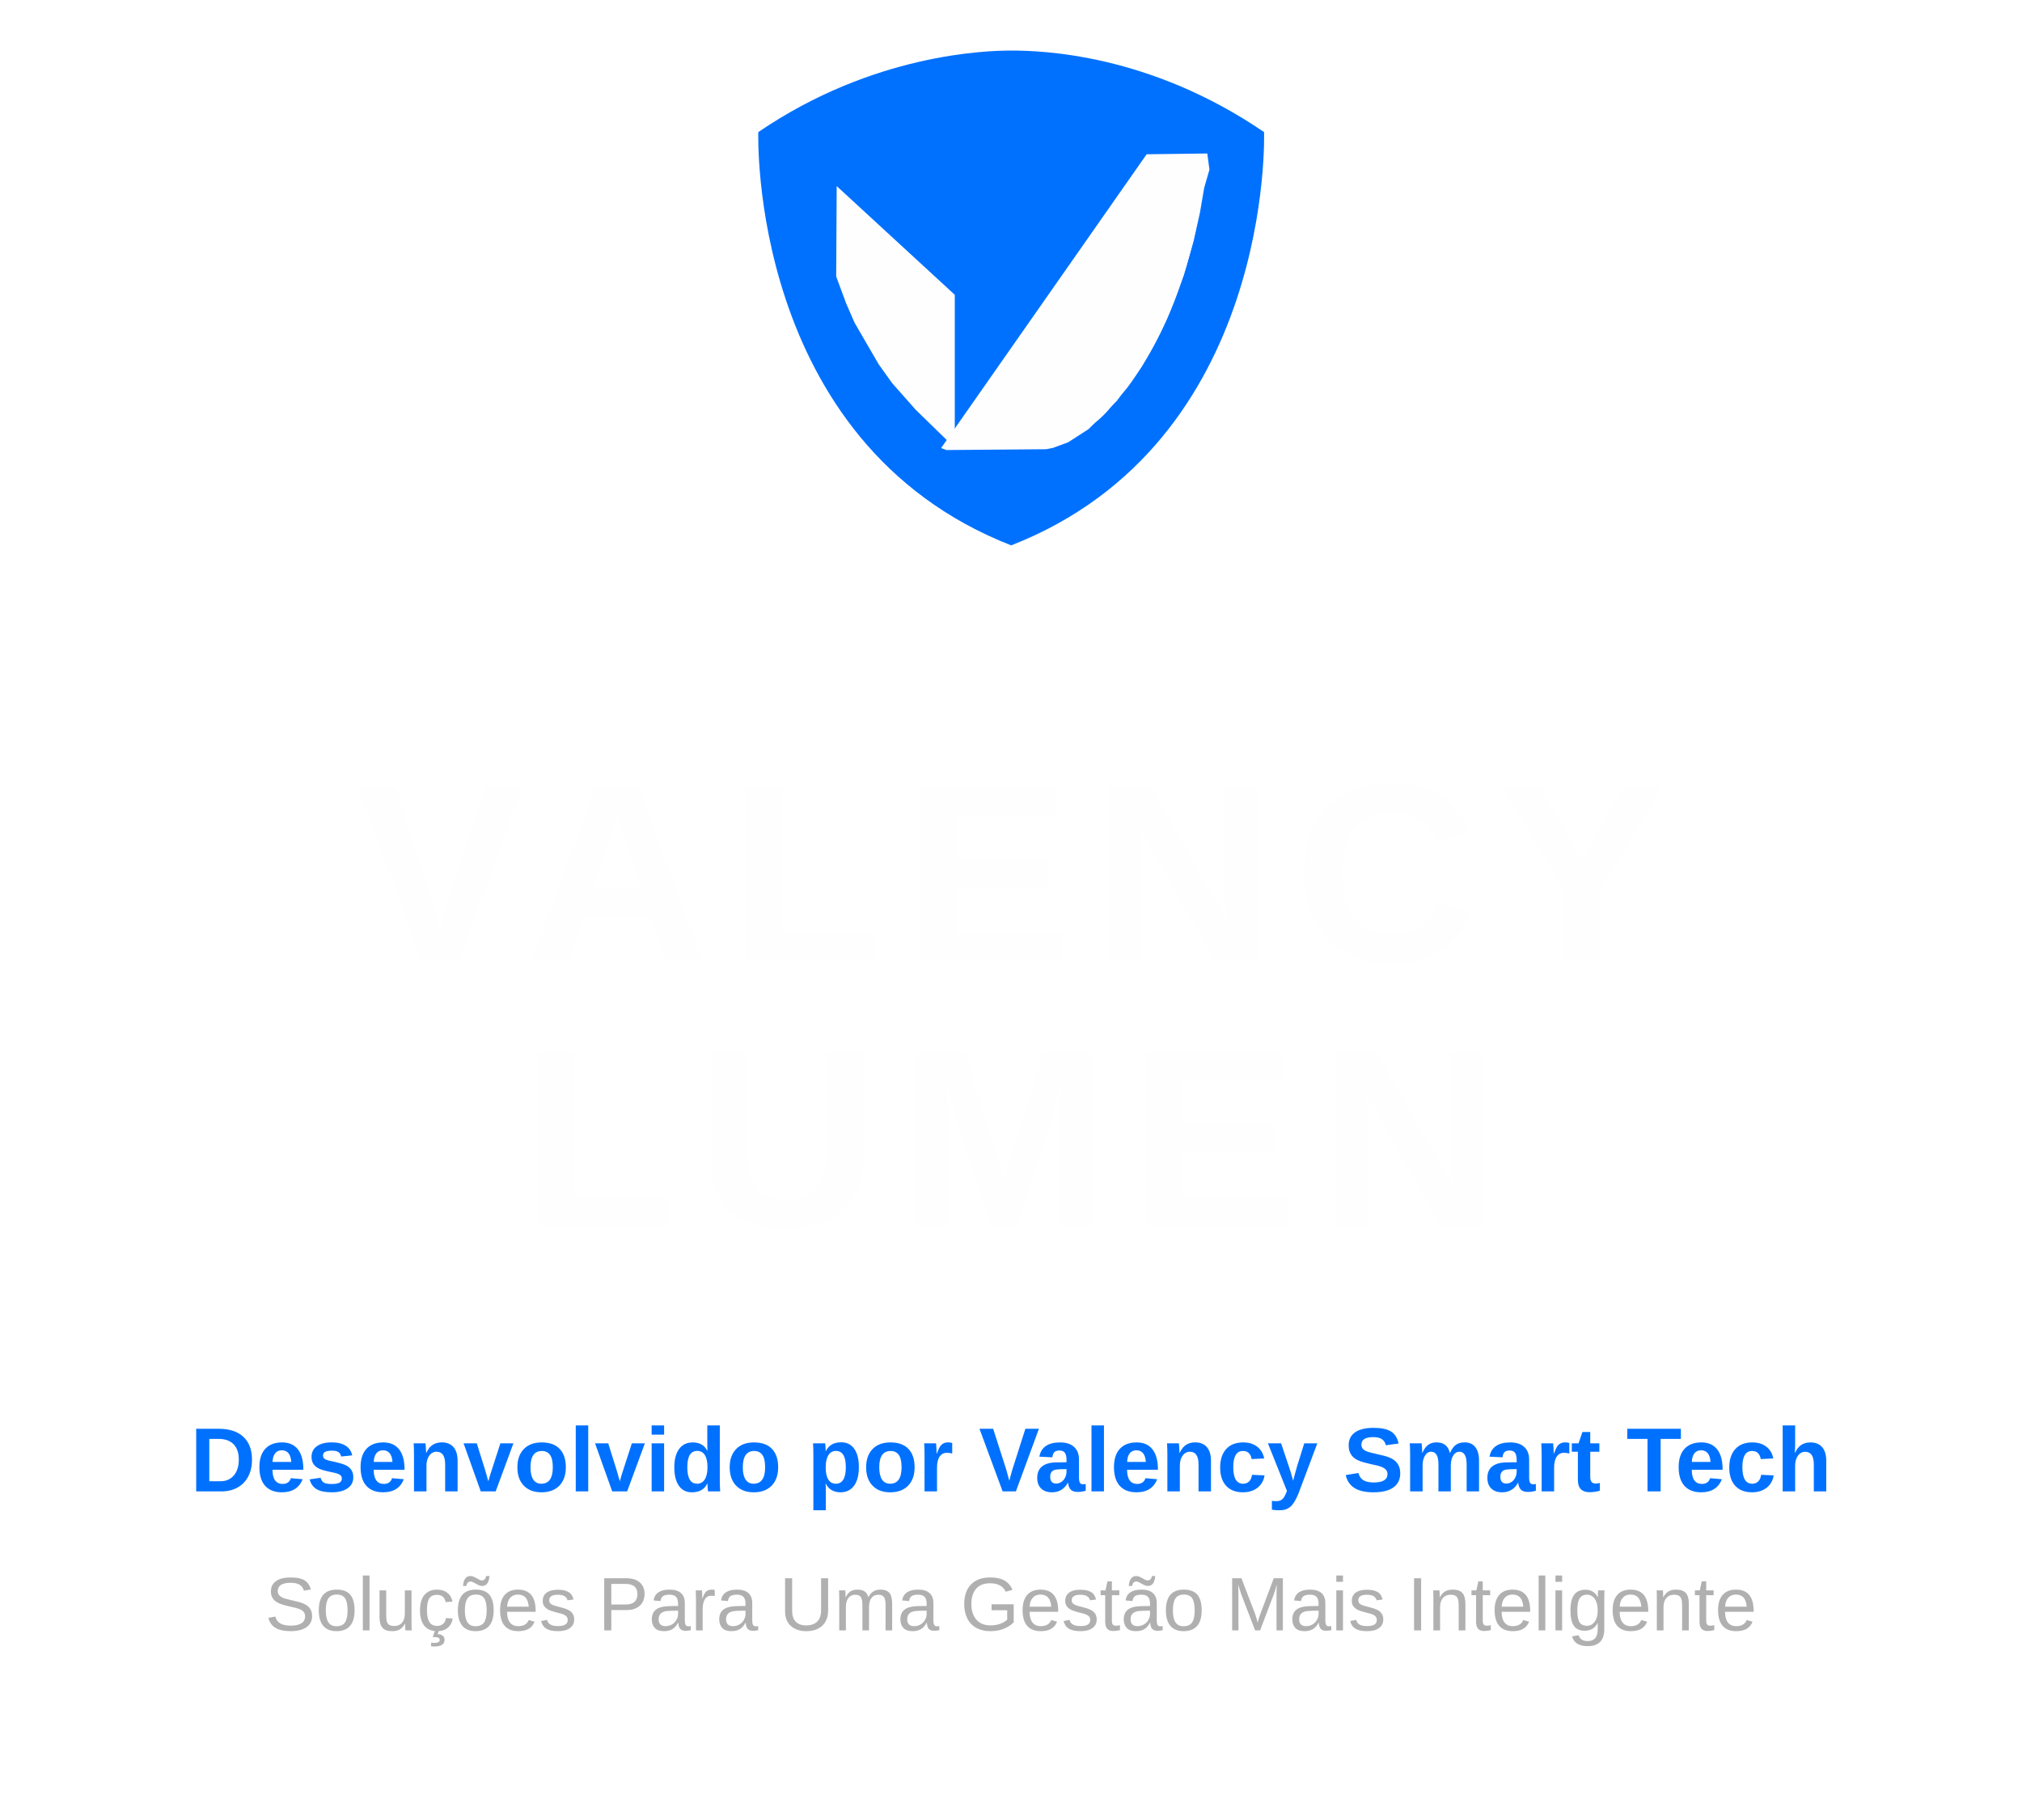
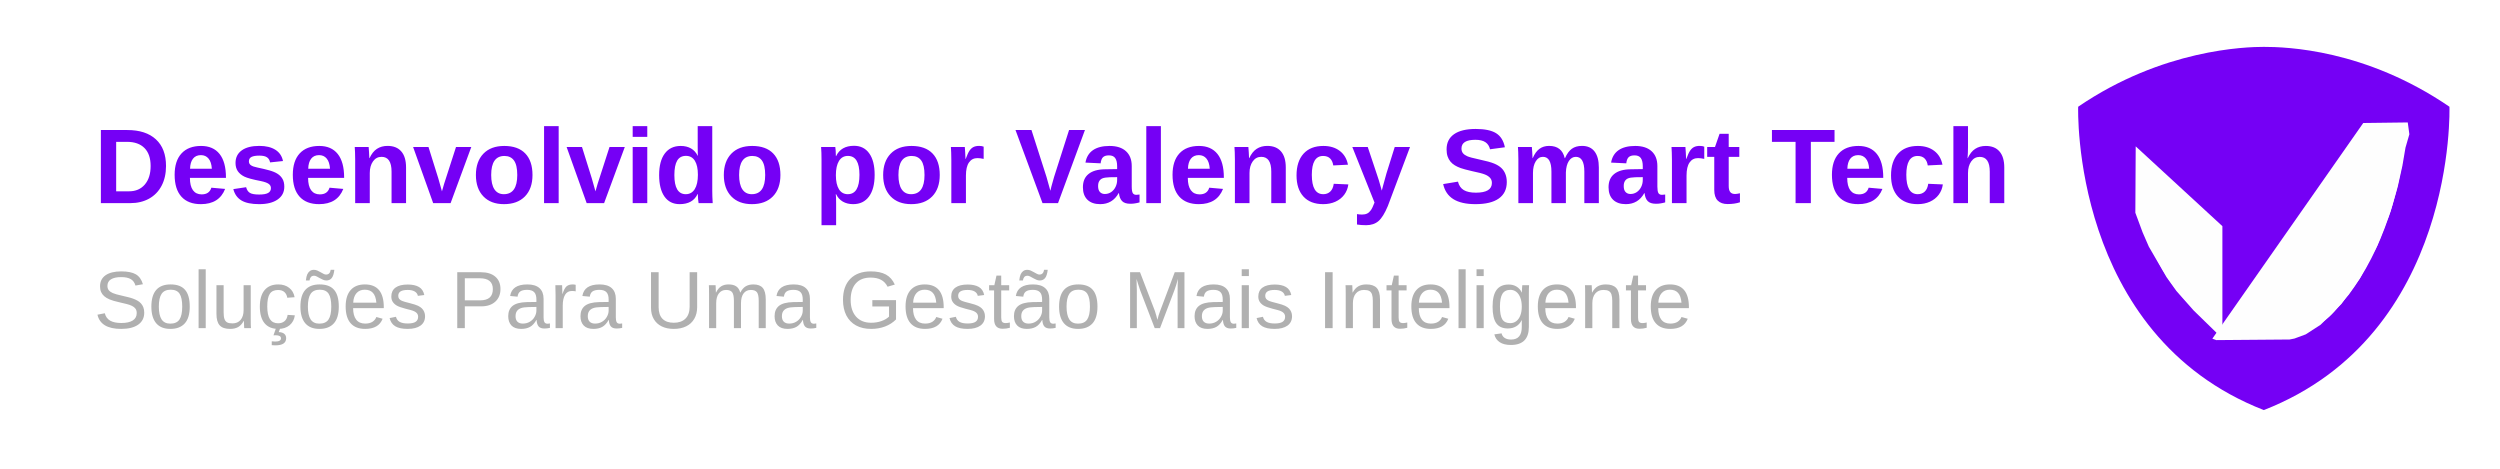
- <svg xmlns="http://www.w3.org/2000/svg" viewBox="0 0 800 720" xml:space="preserve" version="1.1" style="shape-rendering:geometricPrecision; text-rendering:geometricPrecision; image-rendering:optimizeQuality; fill-rule:evenodd; clip-rule:evenodd">
+ <svg xmlns="http://www.w3.org/2000/svg" viewBox="0 0 800 150" xml:space="preserve" version="1.1" style="shape-rendering:geometricPrecision; text-rendering:geometricPrecision; image-rendering:optimizeQuality; fill-rule:evenodd; clip-rule:evenodd">
  <defs>
    <style type="text/css">
   
-     .shield-blue {fill:#0071FF;fill-rule:nonzero}
+     .shield-purple {fill:#7500F5;fill-rule:nonzero}
    .shield-inner {fill:#FEFEFE}
-     .title-blue {fill:#0071FF; font-family:'Segoe UI',Arial,sans-serif; font-weight:700;}
-     .title-white {fill:#FEFEFE; font-family:'Segoe UI',Arial,sans-serif; font-weight:700;}
-     .sub-blue {fill:#0071FF; font-family:'Segoe UI',Arial,sans-serif; font-weight:600;}
+     .title-purple {fill:#7500F5; font-family:'Segoe UI',Arial,sans-serif; font-weight:700;}
    .sub-gray {fill:#B0B0B0; font-family:'Segoe UI',Arial,sans-serif; font-weight:400;}
   
  </style>
  </defs>
-   <g transform="translate(300,20)">
-     <g transform="scale(0.16)">
-       <path class="shield-blue" d="M1250.78 201.64c-284.2,-194.25 -551.2,-201.64 -625.32,-201.64 -59.99,0 -341.12,7.46 -625.32,201.64 0,0 -25.86,767.46 625.32,1021.78 651.17,-254.23 625.32,-1021.78 625.32,-1021.78zm-205.34 372.93c-33.49,98.93 -78.13,185.42 -133.38,259.62l-40.79 48.02c-45.45,56.29 -114.36,89.14 -187.19,89.14l-203.25 0 -95.48 -93.07c-44.17,-43.04 -81.91,-92.03 -111.3,-145.99 -27.54,-50.67 -51.24,-105.76 -70.91,-165.26 0,-0.16 0,-0.24 0,-0.4l0 -205.33 277.77 255.69 0 354.46 480.69 -687.4 143.6 -0.01c-5.86,70.02 -20.96,176.58 -59.58,290.62l-0.17 -0.09z" />
+   <text x="30" y="65" class="title-purple" font-size="34">Desenvolvido por Valency Smart Tech</text>
+   <text x="30" y="105" class="sub-gray" font-size="26">Soluções Para Uma Gestão Mais Inteligente</text>
+   <g transform="translate(665,15)">
+     <g transform="scale(0.095)">
+       <path class="shield-purple" d="M1250.78 201.64c-284.2,-194.25 -551.2,-201.64 -625.32,-201.64 -59.99,0 -341.12,7.46 -625.32,201.64 0,0 -25.86,767.46 625.32,1021.78 651.17,-254.23 625.32,-1021.78 625.32,-1021.78zm-205.34 372.93c-33.49,98.93 -78.13,185.42 -133.38,259.62l-40.79 48.02c-45.45,56.29 -114.36,89.14 -187.19,89.14l-203.25 0 -95.48 -93.07c-44.17,-43.04 -81.91,-92.03 -111.3,-145.99 -27.54,-50.67 -51.24,-105.76 -70.91,-165.26 0,-0.16 0,-0.24 0,-0.4l0 -205.33 277.77 255.69 0 354.46 480.69 -687.4 143.6 -0.01c-5.86,70.02 -20.96,176.58 -59.58,290.62l-0.17 -0.09z" />
      <polygon class="shield-inner" points="485.95,973.77 485.95,974.13 485.95,973.77 471.92,968.61 388.95,887.74 331.13,822.36 297.73,775.58 238.17,672.97 217.13,624.55 192.73,558.73 193.96,335.1 485.95,603.88 485.95,942.36 " />
      <path class="shield-inner" d="M450.69 984.92l-1.44 2.05 2.87 -4.1 508.26 -726.43 149.98 -1.92 5.38 39.82 -13.05 45.16 -10.4 60.89 -15.83 71.08 -23.9 82.84 -44.4 114.18 -59.71 112.37 -61.37 84.83 -70.35 70.36 -50.15 32.37 -37.91 14.05 -16.44 3.23 -246.87 2.03 -13.25 -4.86 -1.43 2.05zm-9.02 -5.9c0,-841.89 0,0 0,0z" />
    </g>
  </g>
-   <text x="400" y="380" text-anchor="middle" class="title-white" font-size="100" letter-spacing="8">VALENCY</text>
-   <text x="400" y="485" text-anchor="middle" class="title-white" font-size="100" letter-spacing="8">LUMEN</text>
-   <text x="400" y="590" text-anchor="middle" class="sub-blue" font-size="36">Desenvolvido por Valency Smart Tech</text>
-   <text x="400" y="645" text-anchor="middle" class="sub-gray" font-size="30">Soluções Para Uma Gestão Mais Inteligente</text>
</svg>
